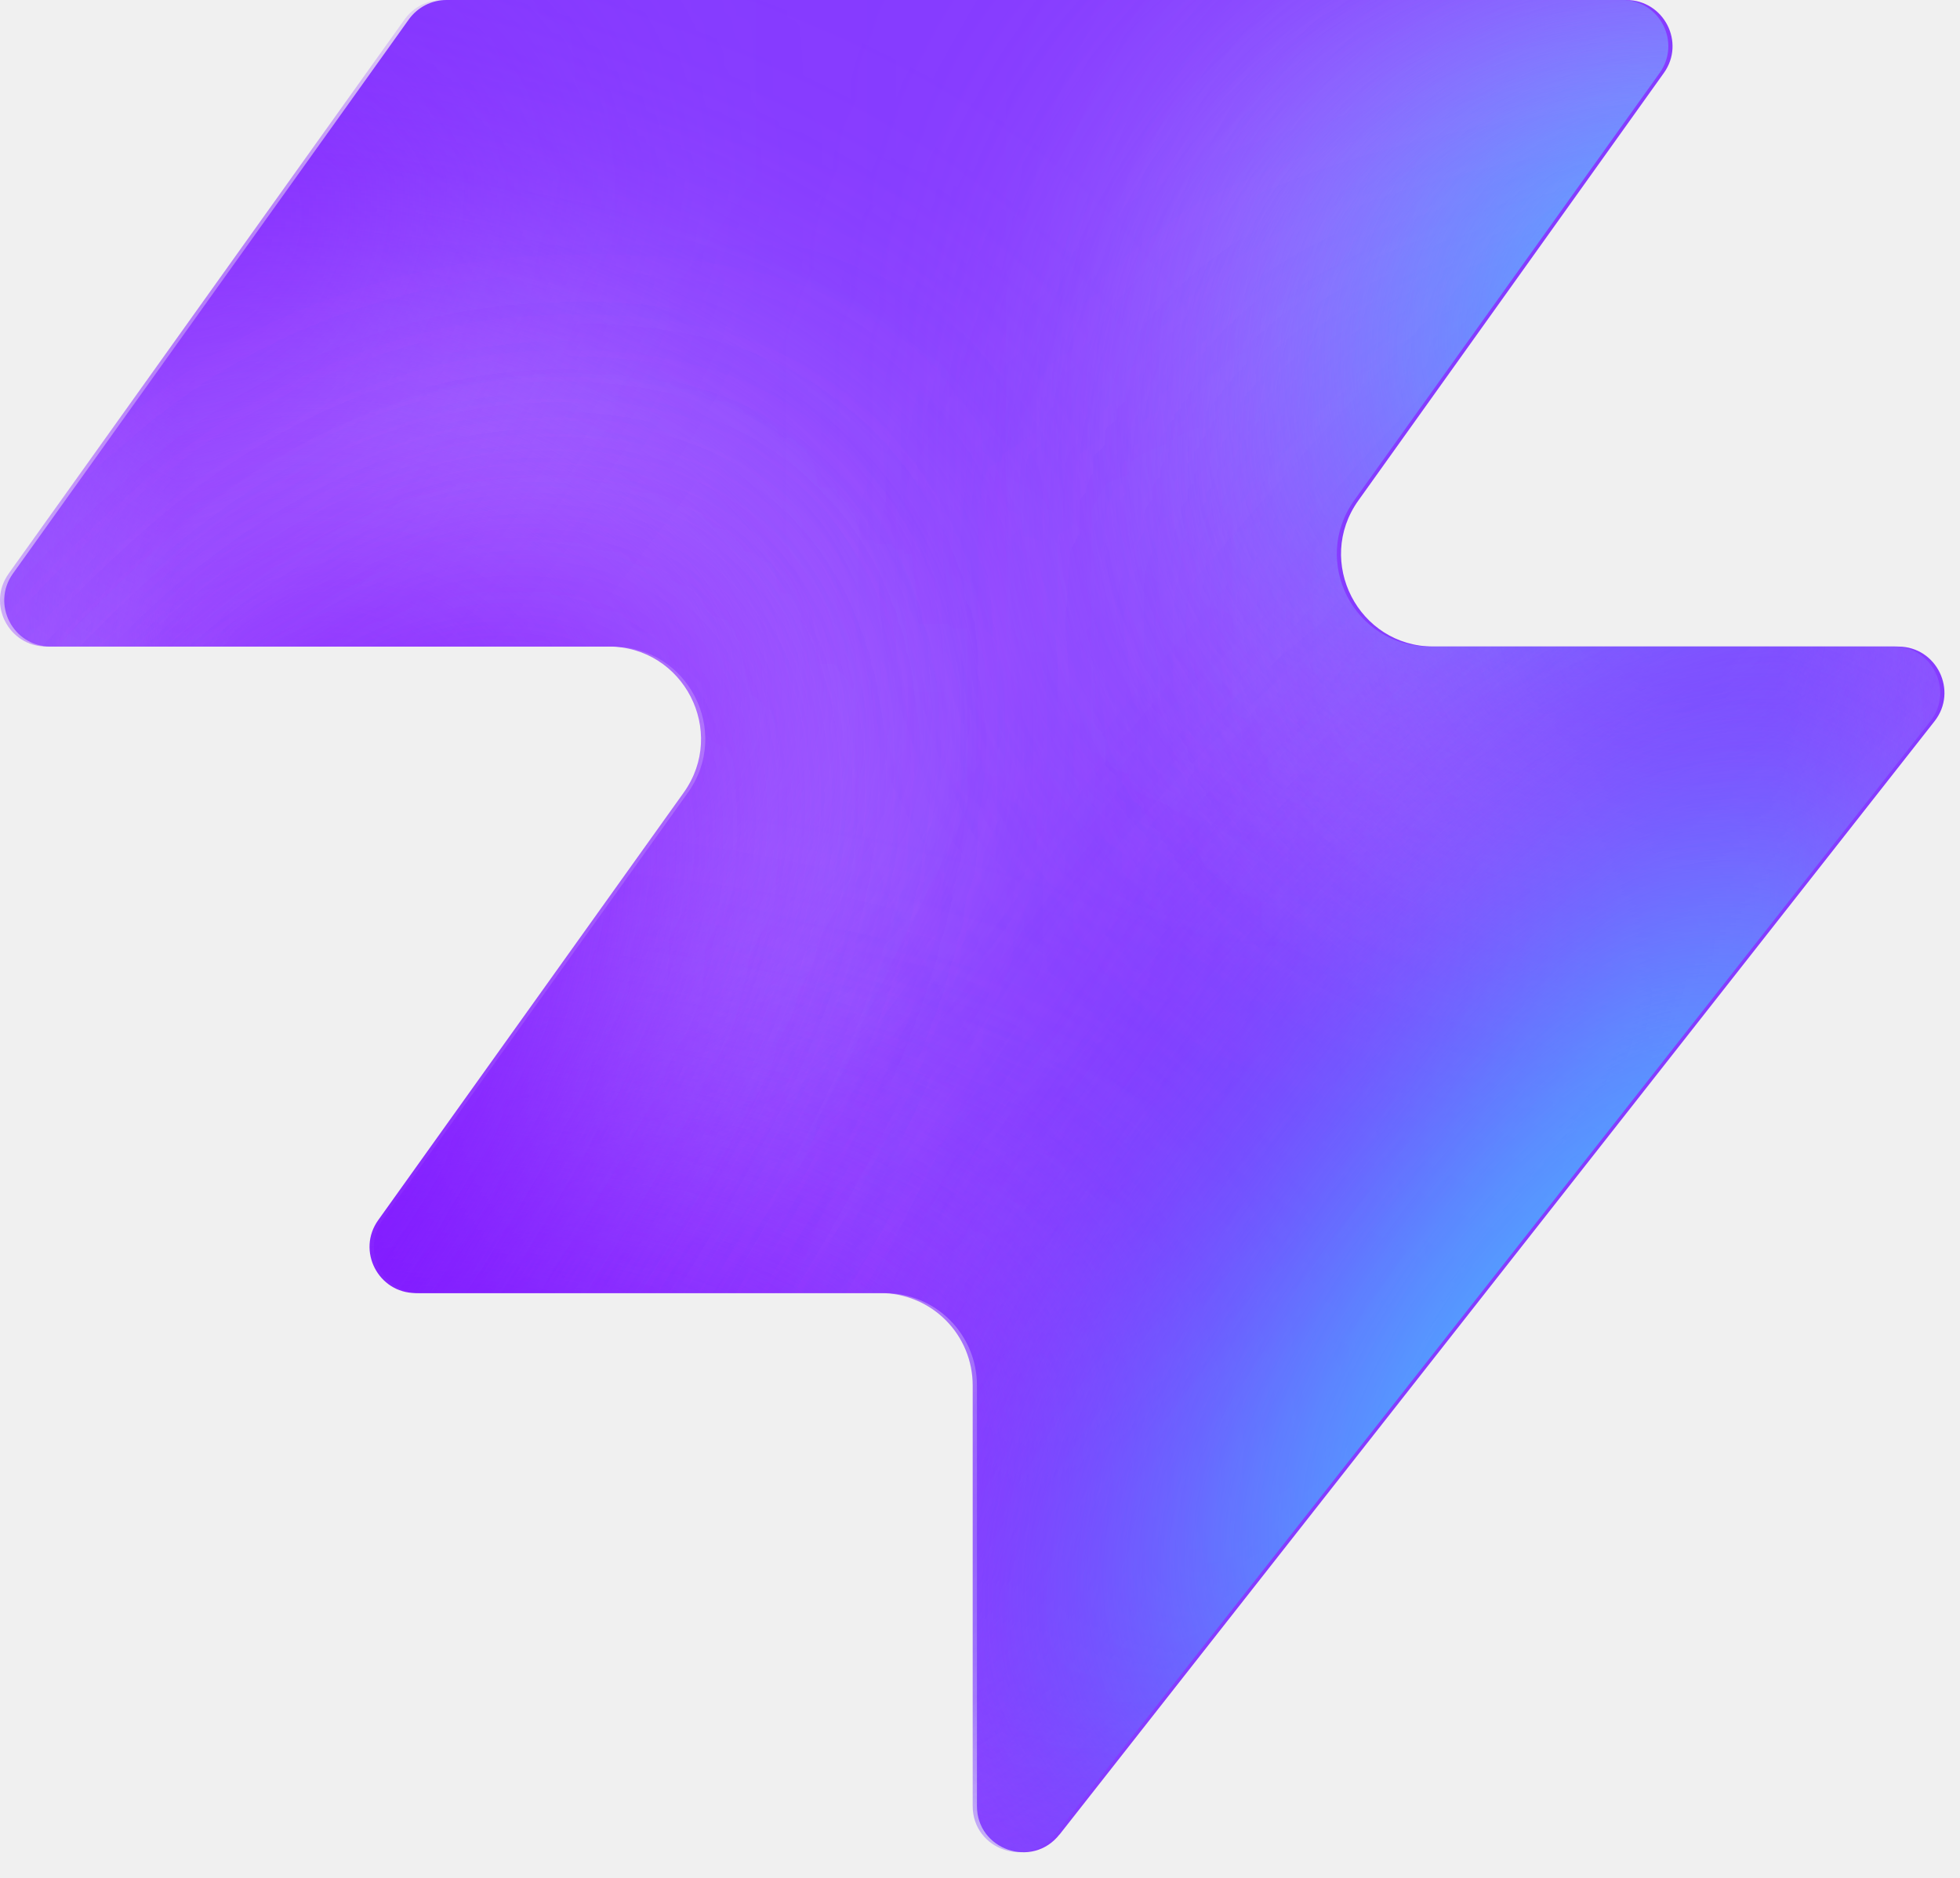
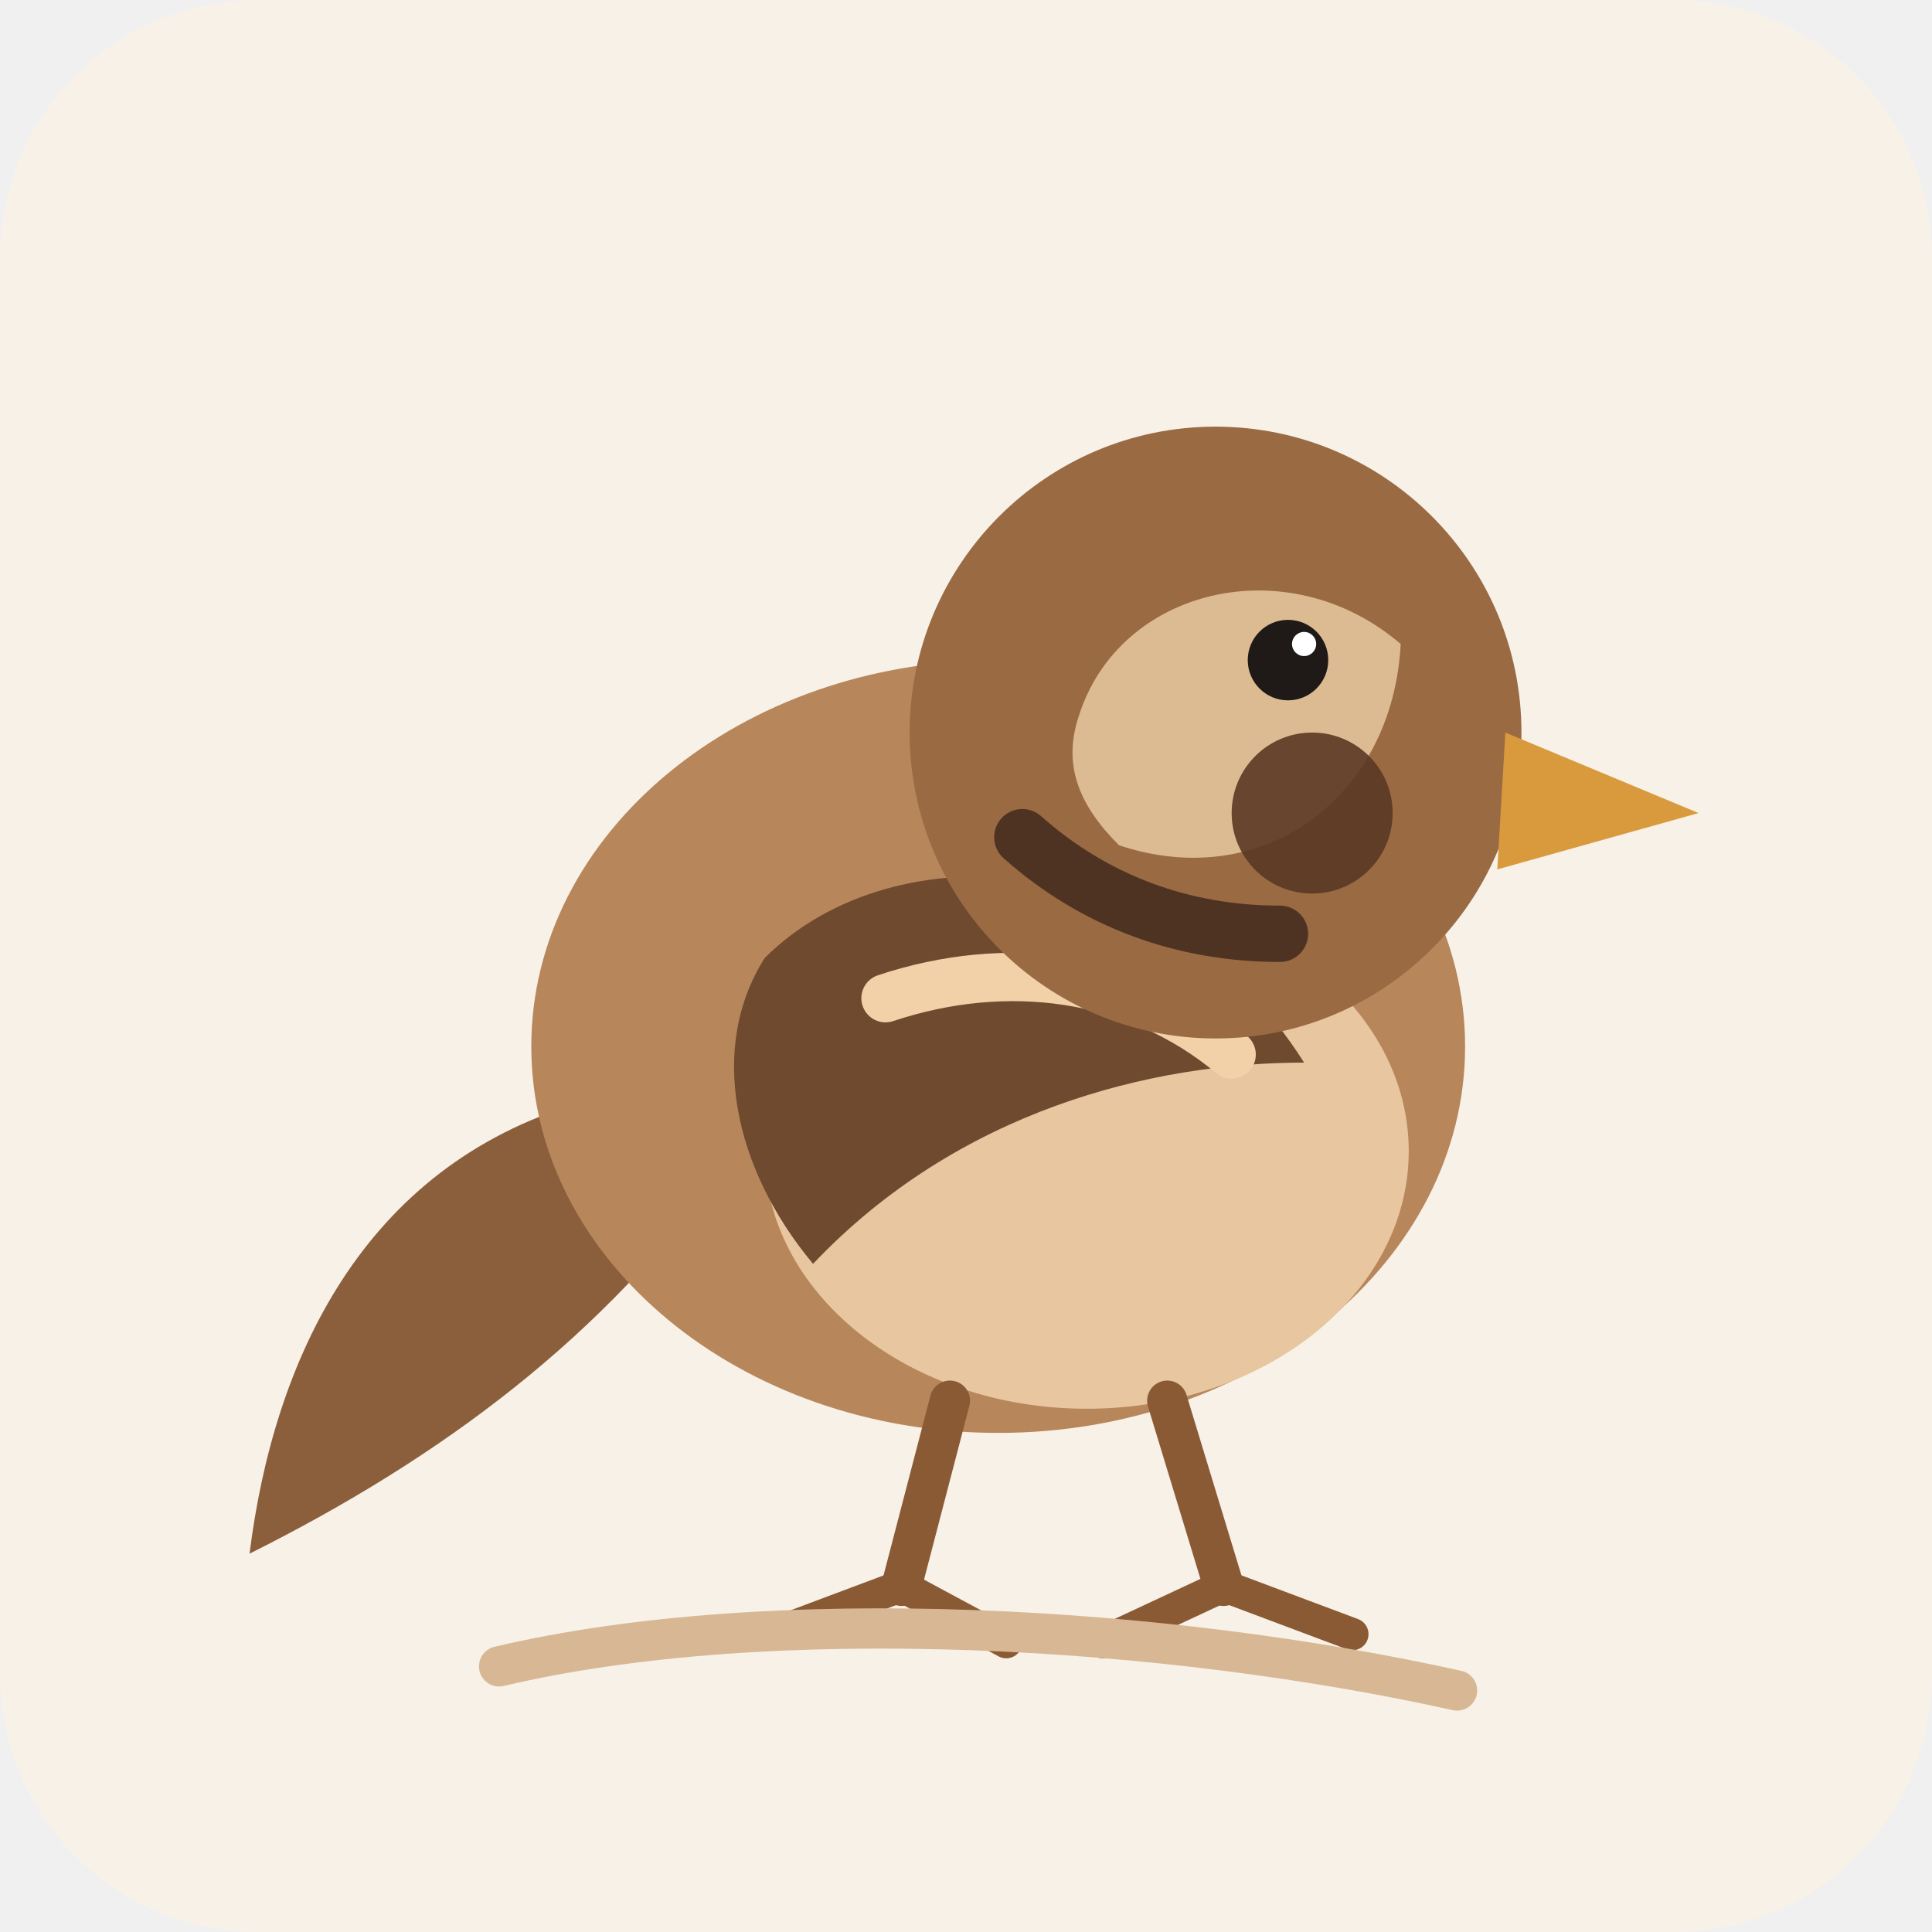
- <svg xmlns="http://www.w3.org/2000/svg" width="48" height="46" fill="none" viewBox="0 0 48 46">
-   <path fill="#863bff" d="M25.946 44.938c-.664.845-2.021.375-2.021-.698V33.937a2.26 2.26 0 0 0-2.262-2.262H10.287c-.92 0-1.456-1.04-.92-1.788l7.48-10.471c1.07-1.497 0-3.578-1.842-3.578H1.237c-.92 0-1.456-1.04-.92-1.788L10.013.474c.214-.297.556-.474.92-.474h28.894c.92 0 1.456 1.04.92 1.788l-7.48 10.471c-1.07 1.498 0 3.579 1.842 3.579h11.377c.943 0 1.473 1.088.89 1.83L25.947 44.94z" style="fill:#863bff;fill:color(display-p3 .525 .23 1);fill-opacity:1" />
-   <mask id="a" width="48" height="46" x="0" y="0" maskUnits="userSpaceOnUse" style="mask-type:alpha">
-     <path fill="#000" d="M25.842 44.938c-.664.844-2.021.375-2.021-.698V33.937a2.26 2.26 0 0 0-2.262-2.262H10.183c-.92 0-1.456-1.04-.92-1.788l7.48-10.471c1.07-1.498 0-3.579-1.842-3.579H1.133c-.92 0-1.456-1.04-.92-1.787L9.91.473c.214-.297.556-.474.92-.474h28.894c.92 0 1.456 1.04.92 1.788l-7.48 10.471c-1.07 1.498 0 3.578 1.842 3.578h11.377c.943 0 1.473 1.088.89 1.832L25.843 44.94z" style="fill:#000;fill-opacity:1" />
-   </mask>
-   <g mask="url(#a)">
-     <g filter="url(#b)">
-       <ellipse cx="5.508" cy="14.704" fill="#ede6ff" rx="5.508" ry="14.704" style="fill:#ede6ff;fill:color(display-p3 .927 .903 1);fill-opacity:1" transform="matrix(.00324 1 1 -.00324 -4.47 31.516)" />
-     </g>
-     <g filter="url(#c)">
-       <ellipse cx="10.399" cy="29.851" fill="#ede6ff" rx="10.399" ry="29.851" style="fill:#ede6ff;fill:color(display-p3 .927 .903 1);fill-opacity:1" transform="matrix(.00324 1 1 -.00324 -39.328 7.883)" />
-     </g>
-     <g filter="url(#d)">
-       <ellipse cx="5.508" cy="30.487" fill="#7e14ff" rx="5.508" ry="30.487" style="fill:#7e14ff;fill:color(display-p3 .492 .077 1);fill-opacity:1" transform="rotate(89.814 -25.913 -14.639)scale(1 -1)" />
-     </g>
-     <g filter="url(#e)">
-       <ellipse cx="5.508" cy="30.599" fill="#7e14ff" rx="5.508" ry="30.599" style="fill:#7e14ff;fill:color(display-p3 .492 .077 1);fill-opacity:1" transform="rotate(89.814 -32.644 -3.334)scale(1 -1)" />
-     </g>
-     <g filter="url(#f)">
-       <ellipse cx="5.508" cy="30.599" fill="#7e14ff" rx="5.508" ry="30.599" style="fill:#7e14ff;fill:color(display-p3 .492 .077 1);fill-opacity:1" transform="matrix(.00324 1 1 -.00324 -34.34 30.47)" />
-     </g>
-     <g filter="url(#g)">
-       <ellipse cx="14.072" cy="22.078" fill="#ede6ff" rx="14.072" ry="22.078" style="fill:#ede6ff;fill:color(display-p3 .927 .903 1);fill-opacity:1" transform="rotate(93.35 24.506 48.493)scale(-1 1)" />
-     </g>
-     <g filter="url(#h)">
-       <ellipse cx="3.47" cy="21.501" fill="#7e14ff" rx="3.47" ry="21.501" style="fill:#7e14ff;fill:color(display-p3 .492 .077 1);fill-opacity:1" transform="rotate(89.009 28.708 47.59)scale(-1 1)" />
-     </g>
-     <g filter="url(#i)">
-       <ellipse cx="3.47" cy="21.501" fill="#7e14ff" rx="3.47" ry="21.501" style="fill:#7e14ff;fill:color(display-p3 .492 .077 1);fill-opacity:1" transform="rotate(89.009 28.708 47.59)scale(-1 1)" />
-     </g>
-     <g filter="url(#j)">
-       <ellipse cx=".387" cy="8.972" fill="#7e14ff" rx="4.407" ry="29.108" style="fill:#7e14ff;fill:color(display-p3 .492 .077 1);fill-opacity:1" transform="rotate(39.51 .387 8.972)" />
-     </g>
-     <g filter="url(#k)">
-       <ellipse cx="47.523" cy="-6.092" fill="#7e14ff" rx="4.407" ry="29.108" style="fill:#7e14ff;fill:color(display-p3 .492 .077 1);fill-opacity:1" transform="rotate(37.892 47.523 -6.092)" />
-     </g>
-     <g filter="url(#l)">
-       <ellipse cx="41.412" cy="6.333" fill="#47bfff" rx="5.971" ry="9.665" style="fill:#47bfff;fill:color(display-p3 .28 .748 1);fill-opacity:1" transform="rotate(37.892 41.412 6.333)" />
-     </g>
-     <g filter="url(#m)">
-       <ellipse cx="-1.879" cy="38.332" fill="#7e14ff" rx="4.407" ry="29.108" style="fill:#7e14ff;fill:color(display-p3 .492 .077 1);fill-opacity:1" transform="rotate(37.892 -1.88 38.332)" />
-     </g>
-     <g filter="url(#n)">
-       <ellipse cx="-1.879" cy="38.332" fill="#7e14ff" rx="4.407" ry="29.108" style="fill:#7e14ff;fill:color(display-p3 .492 .077 1);fill-opacity:1" transform="rotate(37.892 -1.88 38.332)" />
-     </g>
-     <g filter="url(#o)">
-       <ellipse cx="35.651" cy="29.907" fill="#7e14ff" rx="4.407" ry="29.108" style="fill:#7e14ff;fill:color(display-p3 .492 .077 1);fill-opacity:1" transform="rotate(37.892 35.651 29.907)" />
-     </g>
-     <g filter="url(#p)">
-       <ellipse cx="38.418" cy="32.4" fill="#47bfff" rx="5.971" ry="15.297" style="fill:#47bfff;fill:color(display-p3 .28 .748 1);fill-opacity:1" transform="rotate(37.892 38.418 32.4)" />
-     </g>
-   </g>
-   <defs>
-     <filter id="b" width="60.045" height="41.654" x="-19.77" y="16.149" color-interpolation-filters="sRGB" filterUnits="userSpaceOnUse">
-       <feFlood flood-opacity="0" result="BackgroundImageFix" />
-       <feBlend in="SourceGraphic" in2="BackgroundImageFix" result="shape" />
-       <feGaussianBlur result="effect1_foregroundBlur_2002_17158" stdDeviation="7.659" />
-     </filter>
-     <filter id="c" width="90.34" height="51.437" x="-54.613" y="-7.533" color-interpolation-filters="sRGB" filterUnits="userSpaceOnUse">
-       <feFlood flood-opacity="0" result="BackgroundImageFix" />
-       <feBlend in="SourceGraphic" in2="BackgroundImageFix" result="shape" />
-       <feGaussianBlur result="effect1_foregroundBlur_2002_17158" stdDeviation="7.659" />
-     </filter>
-     <filter id="d" width="79.355" height="29.4" x="-49.64" y="2.03" color-interpolation-filters="sRGB" filterUnits="userSpaceOnUse">
-       <feFlood flood-opacity="0" result="BackgroundImageFix" />
-       <feBlend in="SourceGraphic" in2="BackgroundImageFix" result="shape" />
-       <feGaussianBlur result="effect1_foregroundBlur_2002_17158" stdDeviation="4.596" />
-     </filter>
-     <filter id="e" width="79.579" height="29.4" x="-45.045" y="20.029" color-interpolation-filters="sRGB" filterUnits="userSpaceOnUse">
-       <feFlood flood-opacity="0" result="BackgroundImageFix" />
-       <feBlend in="SourceGraphic" in2="BackgroundImageFix" result="shape" />
-       <feGaussianBlur result="effect1_foregroundBlur_2002_17158" stdDeviation="4.596" />
-     </filter>
-     <filter id="f" width="79.579" height="29.4" x="-43.513" y="21.178" color-interpolation-filters="sRGB" filterUnits="userSpaceOnUse">
-       <feFlood flood-opacity="0" result="BackgroundImageFix" />
-       <feBlend in="SourceGraphic" in2="BackgroundImageFix" result="shape" />
-       <feGaussianBlur result="effect1_foregroundBlur_2002_17158" stdDeviation="4.596" />
-     </filter>
-     <filter id="g" width="74.749" height="58.852" x="15.756" y="-17.901" color-interpolation-filters="sRGB" filterUnits="userSpaceOnUse">
-       <feFlood flood-opacity="0" result="BackgroundImageFix" />
-       <feBlend in="SourceGraphic" in2="BackgroundImageFix" result="shape" />
-       <feGaussianBlur result="effect1_foregroundBlur_2002_17158" stdDeviation="7.659" />
-     </filter>
-     <filter id="h" width="61.377" height="25.362" x="23.548" y="2.284" color-interpolation-filters="sRGB" filterUnits="userSpaceOnUse">
-       <feFlood flood-opacity="0" result="BackgroundImageFix" />
-       <feBlend in="SourceGraphic" in2="BackgroundImageFix" result="shape" />
-       <feGaussianBlur result="effect1_foregroundBlur_2002_17158" stdDeviation="4.596" />
-     </filter>
-     <filter id="i" width="61.377" height="25.362" x="23.548" y="2.284" color-interpolation-filters="sRGB" filterUnits="userSpaceOnUse">
-       <feFlood flood-opacity="0" result="BackgroundImageFix" />
-       <feBlend in="SourceGraphic" in2="BackgroundImageFix" result="shape" />
-       <feGaussianBlur result="effect1_foregroundBlur_2002_17158" stdDeviation="4.596" />
-     </filter>
-     <filter id="j" width="56.045" height="63.649" x="-27.636" y="-22.853" color-interpolation-filters="sRGB" filterUnits="userSpaceOnUse">
-       <feFlood flood-opacity="0" result="BackgroundImageFix" />
-       <feBlend in="SourceGraphic" in2="BackgroundImageFix" result="shape" />
-       <feGaussianBlur result="effect1_foregroundBlur_2002_17158" stdDeviation="4.596" />
-     </filter>
-     <filter id="k" width="54.814" height="64.646" x="20.116" y="-38.415" color-interpolation-filters="sRGB" filterUnits="userSpaceOnUse">
-       <feFlood flood-opacity="0" result="BackgroundImageFix" />
-       <feBlend in="SourceGraphic" in2="BackgroundImageFix" result="shape" />
-       <feGaussianBlur result="effect1_foregroundBlur_2002_17158" stdDeviation="4.596" />
-     </filter>
-     <filter id="l" width="33.541" height="35.313" x="24.641" y="-11.323" color-interpolation-filters="sRGB" filterUnits="userSpaceOnUse">
-       <feFlood flood-opacity="0" result="BackgroundImageFix" />
-       <feBlend in="SourceGraphic" in2="BackgroundImageFix" result="shape" />
-       <feGaussianBlur result="effect1_foregroundBlur_2002_17158" stdDeviation="4.596" />
-     </filter>
-     <filter id="m" width="54.814" height="64.646" x="-29.286" y="6.009" color-interpolation-filters="sRGB" filterUnits="userSpaceOnUse">
-       <feFlood flood-opacity="0" result="BackgroundImageFix" />
-       <feBlend in="SourceGraphic" in2="BackgroundImageFix" result="shape" />
-       <feGaussianBlur result="effect1_foregroundBlur_2002_17158" stdDeviation="4.596" />
-     </filter>
-     <filter id="n" width="54.814" height="64.646" x="-29.286" y="6.009" color-interpolation-filters="sRGB" filterUnits="userSpaceOnUse">
-       <feFlood flood-opacity="0" result="BackgroundImageFix" />
-       <feBlend in="SourceGraphic" in2="BackgroundImageFix" result="shape" />
-       <feGaussianBlur result="effect1_foregroundBlur_2002_17158" stdDeviation="4.596" />
-     </filter>
-     <filter id="o" width="54.814" height="64.646" x="8.244" y="-2.416" color-interpolation-filters="sRGB" filterUnits="userSpaceOnUse">
-       <feFlood flood-opacity="0" result="BackgroundImageFix" />
-       <feBlend in="SourceGraphic" in2="BackgroundImageFix" result="shape" />
-       <feGaussianBlur result="effect1_foregroundBlur_2002_17158" stdDeviation="4.596" />
-     </filter>
-     <filter id="p" width="39.409" height="43.623" x="18.713" y="10.588" color-interpolation-filters="sRGB" filterUnits="userSpaceOnUse">
-       <feFlood flood-opacity="0" result="BackgroundImageFix" />
-       <feBlend in="SourceGraphic" in2="BackgroundImageFix" result="shape" />
-       <feGaussianBlur result="effect1_foregroundBlur_2002_17158" stdDeviation="4.596" />
-     </filter>
-   </defs>
+ <svg xmlns="http://www.w3.org/2000/svg" width="240" height="240" viewBox="0 0 240 240">
+   <rect width="240" height="240" rx="32" fill="#F7F1E8" />
+   <path d="M72 137 C45 145 34 169 31 193 C55 181 75 166 90 145 Z" fill="#8B5E3C" />
+   <ellipse cx="124" cy="130" rx="58" ry="48" fill="#B8865B" />
+   <ellipse cx="135" cy="143" rx="40" ry="32" fill="#E7C6A0" />
+   <path d="M95 119 C111 103 145 105 162 132 C143 132 119 138 101 157 C91 145 88 130 95 119 Z" fill="#6F4A2F" />
+   <path d="M110 124 C125 119 141 121 153 131" fill="none" stroke="#F2D1A9" stroke-width="6" stroke-linecap="round" />
+   <circle cx="151" cy="91" r="38" fill="#9A6A43" />
+   <path d="M134 89 C139 73 160 68 174 80 C173 99 157 111 139 105 C134 100 132 95 134 89 Z" fill="#DDBB92" />
+   <circle cx="163" cy="101" r="10" fill="#5A3824" opacity="0.9" />
+   <circle cx="160" cy="82" r="5" fill="#1F1A17" />
+   <circle cx="162" cy="80" r="1.5" fill="#FFFFFF" />
+   <path d="M187 91 L211 101 L186 108 Z" fill="#D99A3D" />
+   <path d="M127 104 C136 112 147 116 159 116" fill="none" stroke="#4E3323" stroke-width="7" stroke-linecap="round" />
+   <path d="M118 174 L112 197" stroke="#8A5A35" stroke-width="5" stroke-linecap="round" />
+   <path d="M145 174 L152 197" stroke="#8A5A35" stroke-width="5" stroke-linecap="round" />
+   <path d="M112 197 L96 203 M112 197 L125 204" stroke="#8A5A35" stroke-width="4" stroke-linecap="round" />
+   <path d="M152 197 L137 204 M152 197 L168 203" stroke="#8A5A35" stroke-width="4" stroke-linecap="round" />
+   <path d="M62 207 C96 199 145 202 181 210" fill="none" stroke="#D8B894" stroke-width="5" stroke-linecap="round" />
</svg>
